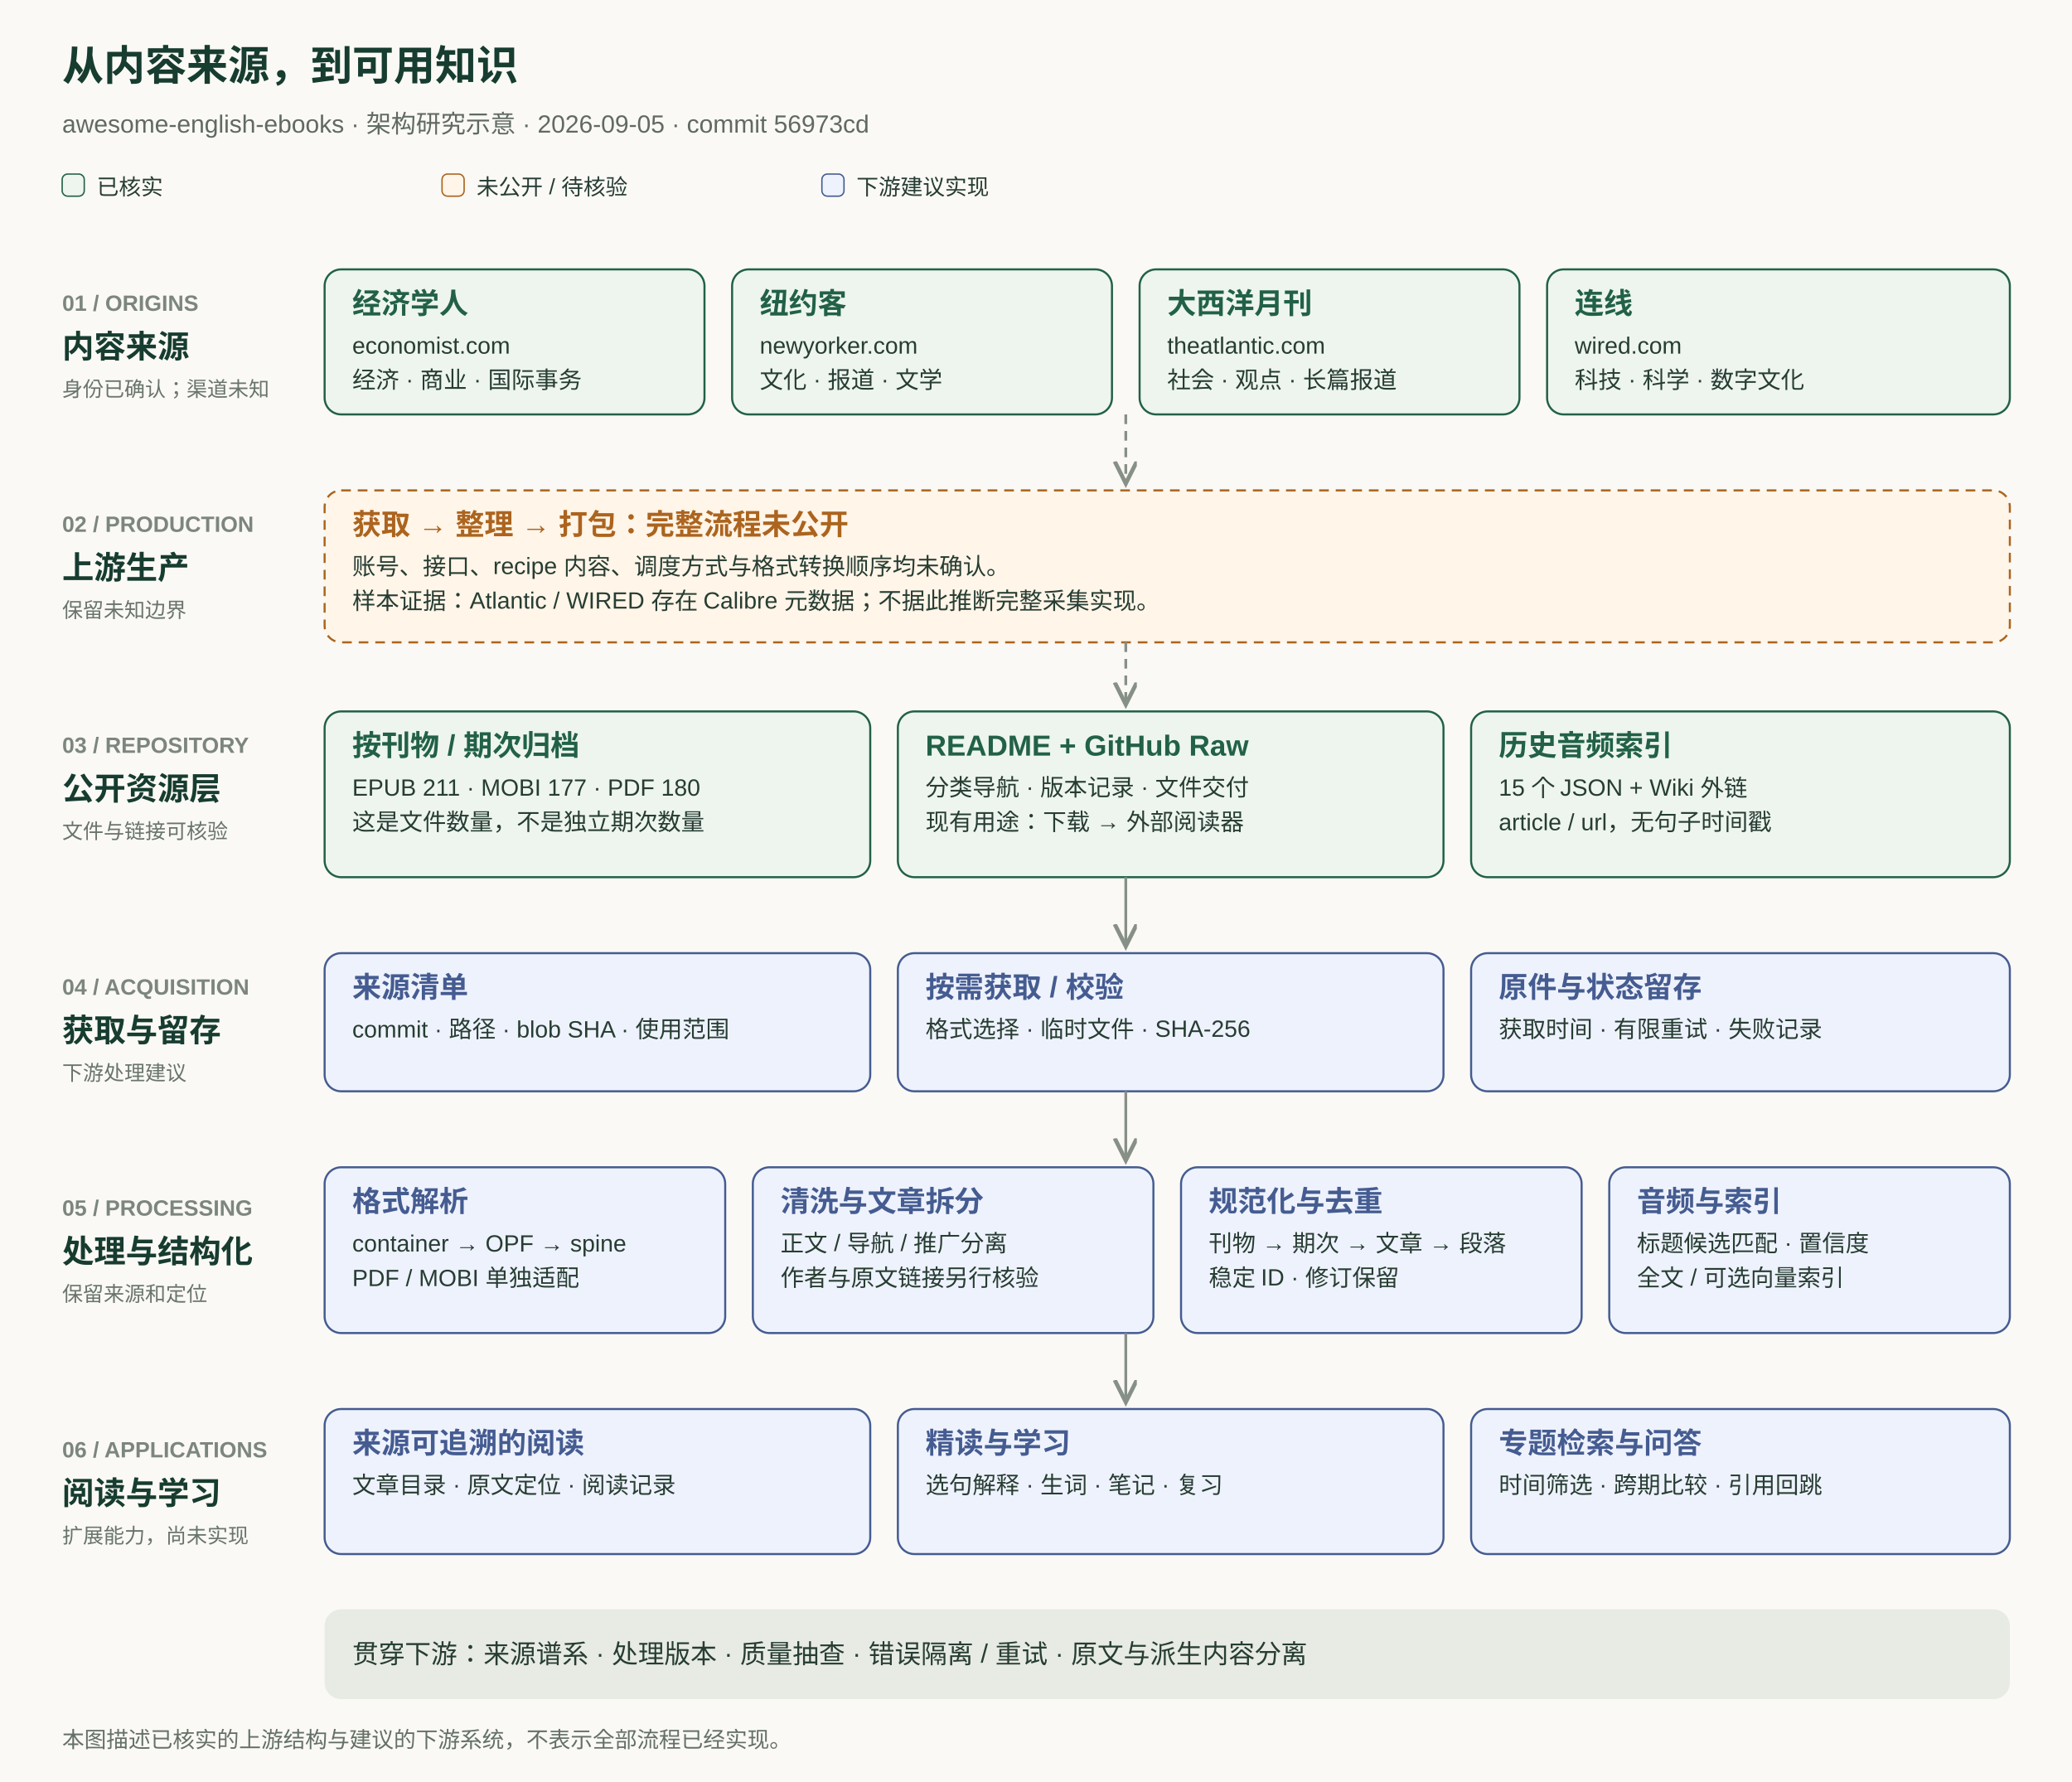
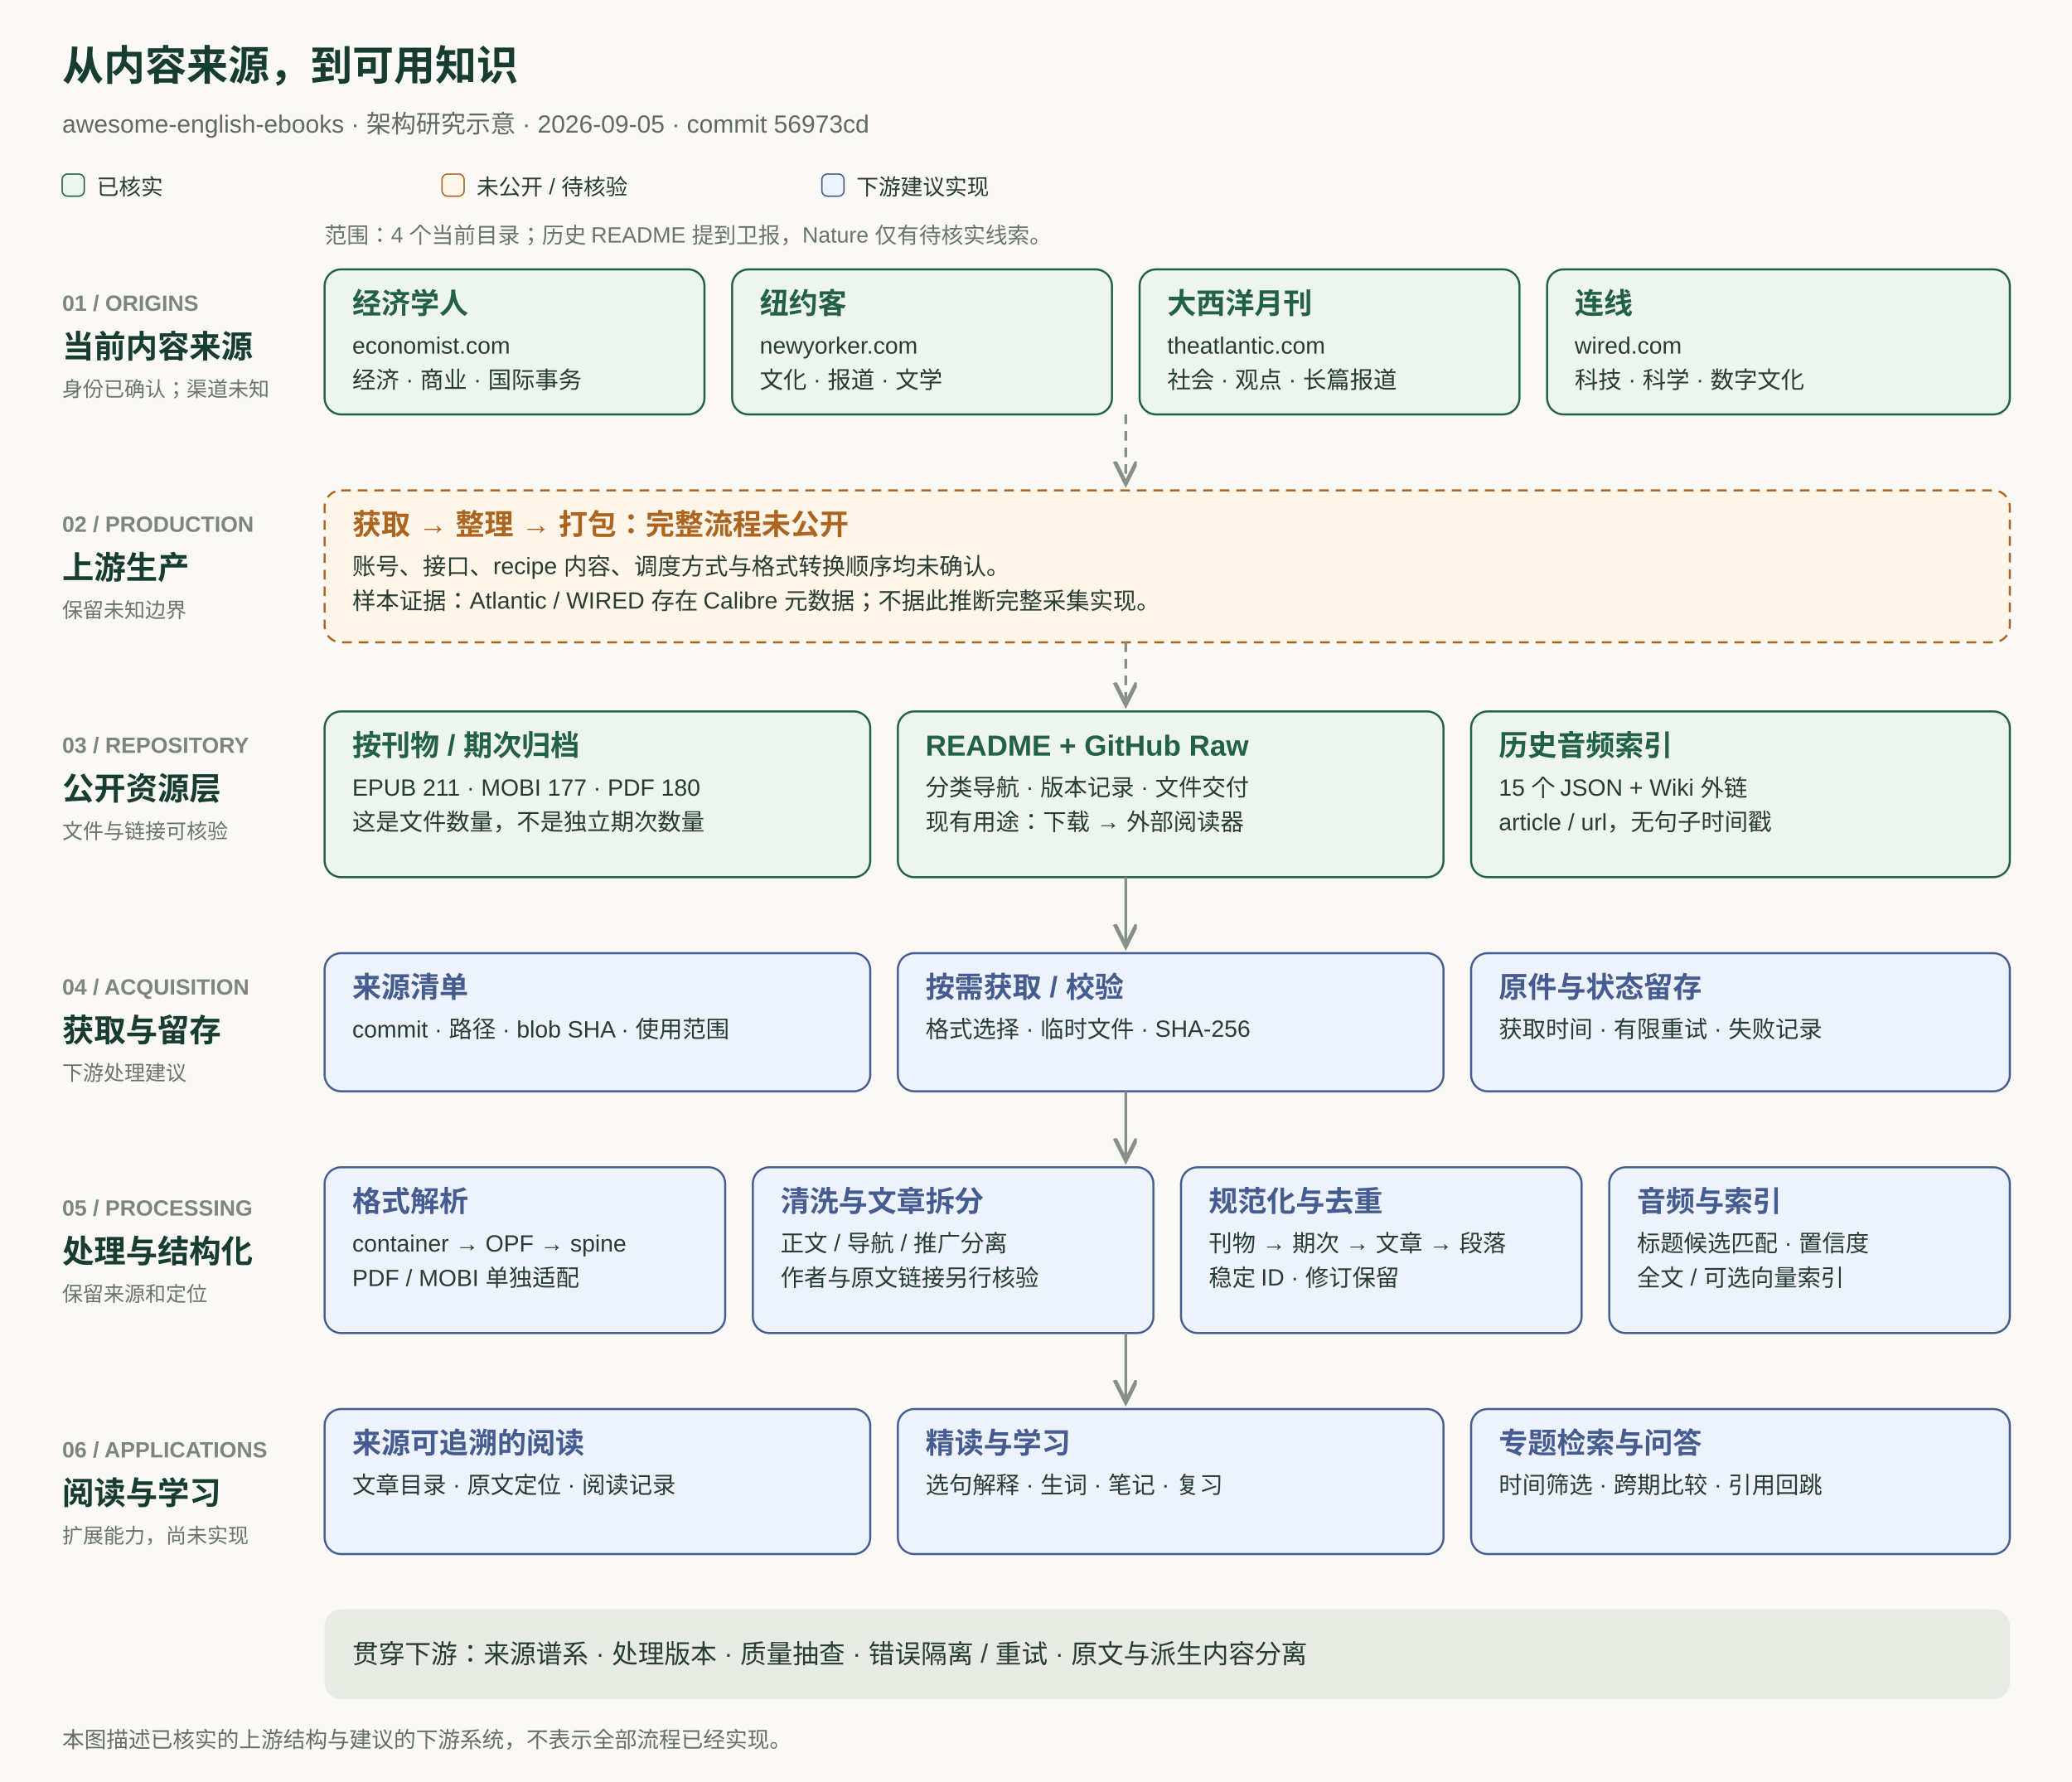
<svg xmlns="http://www.w3.org/2000/svg" width="1500" height="1290" viewBox="0 0 1500 1290" role="img" aria-labelledby="title desc">
  <defs>
    <marker id="arrow" markerWidth="10" markerHeight="10" refX="8" refY="4" orient="auto">
      <path d="M0 0 L8 4 L0 8" fill="none" stroke="#879087" stroke-width="1.5" />
    </marker>
  </defs>
  <rect width="1500" height="1290" fill="#faf9f5" />
  <g font-family="Arial, Microsoft YaHei, sans-serif">
    <text x="45" y="58" font-size="30" font-weight="700" fill="#173c30">从内容来源，到可用知识</text>
    <text x="45" y="96" font-size="18" fill="#606a62">awesome-english-ebooks · 架构研究示意 · 2026-09-05 · commit 56973cd</text>
    <rect x="45" y="126" width="16" height="16" rx="4" fill="#edf5ee" stroke="#226147" />
    <text x="70" y="141" font-size="16" fill="#273d33" font-weight="400">已核实</text>
    <rect x="320" y="126" width="16" height="16" rx="4" fill="#fff5e8" stroke="#ac641e" />
    <text x="345" y="141" font-size="16" fill="#273d33" font-weight="400">未公开 / 待核验</text>
    <rect x="595" y="126" width="16" height="16" rx="4" fill="#eef2fc" stroke="#455c91" />
    <text x="620" y="141" font-size="16" fill="#273d33" font-weight="400">下游建议实现</text>
+     <text x="235" y="176" font-size="16" fill="#69746c" font-weight="400">范围：4 个当前目录；历史 README 提到卫报，Nature 仅有待核实线索。</text>
    <text x="45" y="225" font-size="16" fill="#7c867e" font-weight="700">01 / ORIGINS</text>
-     <text x="45" y="259" font-size="23" fill="#173c30" font-weight="700">内容来源</text>
+     <text x="45" y="259" font-size="23" fill="#173c30" font-weight="700">当前内容来源</text>
    <text x="45" y="287" font-size="15" fill="#69746c" font-weight="400">身份已确认；渠道未知</text>
    <rect x="235" y="195" width="275" height="105" rx="12" fill="#edf5ee" stroke="#226147" stroke-width="1.5" />
    <text x="255" y="227" font-size="21" fill="#226147" font-weight="700">经济学人</text>
    <text x="255" y="256" font-size="17" fill="#273d33" font-weight="400">economist.com</text>
    <text x="255" y="281" font-size="17" fill="#273d33" font-weight="400">经济 · 商业 · 国际事务</text>
    <rect x="530" y="195" width="275" height="105" rx="12" fill="#edf5ee" stroke="#226147" stroke-width="1.5" />
    <text x="550" y="227" font-size="21" fill="#226147" font-weight="700">纽约客</text>
    <text x="550" y="256" font-size="17" fill="#273d33" font-weight="400">newyorker.com</text>
    <text x="550" y="281" font-size="17" fill="#273d33" font-weight="400">文化 · 报道 · 文学</text>
    <rect x="825" y="195" width="275" height="105" rx="12" fill="#edf5ee" stroke="#226147" stroke-width="1.5" />
    <text x="845" y="227" font-size="21" fill="#226147" font-weight="700">大西洋月刊</text>
    <text x="845" y="256" font-size="17" fill="#273d33" font-weight="400">theatlantic.com</text>
    <text x="845" y="281" font-size="17" fill="#273d33" font-weight="400">社会 · 观点 · 长篇报道</text>
    <rect x="1120" y="195" width="335" height="105" rx="12" fill="#edf5ee" stroke="#226147" stroke-width="1.5" />
    <text x="1140" y="227" font-size="21" fill="#226147" font-weight="700">连线</text>
    <text x="1140" y="256" font-size="17" fill="#273d33" font-weight="400">wired.com</text>
    <text x="1140" y="281" font-size="17" fill="#273d33" font-weight="400">科技 · 科学 · 数字文化</text>
    <path d="M815 300 V350" stroke="#879087" stroke-width="2" stroke-dasharray="7 5" fill="none" marker-end="url(#arrow)" />
    <text x="45" y="385" font-size="16" fill="#7c867e" font-weight="700">02 / PRODUCTION</text>
    <text x="45" y="419" font-size="23" fill="#173c30" font-weight="700">上游生产</text>
    <text x="45" y="447" font-size="15" fill="#69746c" font-weight="400">保留未知边界</text>
    <rect x="235" y="355" width="1220" height="110" rx="12" fill="#fff5e8" stroke="#ac641e" stroke-width="1.5" stroke-dasharray="7 5" />
    <text x="255" y="387" font-size="21" fill="#ac641e" font-weight="700">获取 → 整理 → 打包：完整流程未公开</text>
    <text x="255" y="416" font-size="17" fill="#273d33" font-weight="400">账号、接口、recipe 内容、调度方式与格式转换顺序均未确认。</text>
    <text x="255" y="441" font-size="17" fill="#273d33" font-weight="400">样本证据：Atlantic / WIRED 存在 Calibre 元数据；不据此推断完整采集实现。</text>
    <path d="M815 465 V510" stroke="#879087" stroke-width="2" stroke-dasharray="7 5" fill="none" marker-end="url(#arrow)" />
    <text x="45" y="545" font-size="16" fill="#7c867e" font-weight="700">03 / REPOSITORY</text>
    <text x="45" y="579" font-size="23" fill="#173c30" font-weight="700">公开资源层</text>
    <text x="45" y="607" font-size="15" fill="#69746c" font-weight="400">文件与链接可核验</text>
    <rect x="235" y="515" width="395" height="120" rx="12" fill="#edf5ee" stroke="#226147" stroke-width="1.5" />
    <text x="255" y="547" font-size="21" fill="#226147" font-weight="700">按刊物 / 期次归档</text>
    <text x="255" y="576" font-size="17" fill="#273d33" font-weight="400">EPUB 211 · MOBI 177 · PDF 180</text>
    <text x="255" y="601" font-size="17" fill="#273d33" font-weight="400">这是文件数量，不是独立期次数量</text>
    <rect x="650" y="515" width="395" height="120" rx="12" fill="#edf5ee" stroke="#226147" stroke-width="1.5" />
    <text x="670" y="547" font-size="21" fill="#226147" font-weight="700">README + GitHub Raw</text>
    <text x="670" y="576" font-size="17" fill="#273d33" font-weight="400">分类导航 · 版本记录 · 文件交付</text>
    <text x="670" y="601" font-size="17" fill="#273d33" font-weight="400">现有用途：下载 → 外部阅读器</text>
    <rect x="1065" y="515" width="390" height="120" rx="12" fill="#edf5ee" stroke="#226147" stroke-width="1.5" />
    <text x="1085" y="547" font-size="21" fill="#226147" font-weight="700">历史音频索引</text>
    <text x="1085" y="576" font-size="17" fill="#273d33" font-weight="400">15 个 JSON + Wiki 外链</text>
    <text x="1085" y="601" font-size="17" fill="#273d33" font-weight="400">article / url，无句子时间戳</text>
    <path d="M815 635 V685" stroke="#879087" stroke-width="2" fill="none" marker-end="url(#arrow)" />
    <text x="45" y="720" font-size="16" fill="#7c867e" font-weight="700">04 / ACQUISITION</text>
    <text x="45" y="754" font-size="23" fill="#173c30" font-weight="700">获取与留存</text>
    <text x="45" y="782" font-size="15" fill="#69746c" font-weight="400">下游处理建议</text>
    <rect x="235" y="690" width="395" height="100" rx="12" fill="#eef2fc" stroke="#455c91" stroke-width="1.5" />
    <text x="255" y="722" font-size="21" fill="#455c91" font-weight="700">来源清单</text>
    <text x="255" y="751" font-size="17" fill="#273d33" font-weight="400">commit · 路径 · blob SHA · 使用范围</text>
    <rect x="650" y="690" width="395" height="100" rx="12" fill="#eef2fc" stroke="#455c91" stroke-width="1.5" />
    <text x="670" y="722" font-size="21" fill="#455c91" font-weight="700">按需获取 / 校验</text>
    <text x="670" y="751" font-size="17" fill="#273d33" font-weight="400">格式选择 · 临时文件 · SHA-256</text>
    <rect x="1065" y="690" width="390" height="100" rx="12" fill="#eef2fc" stroke="#455c91" stroke-width="1.5" />
    <text x="1085" y="722" font-size="21" fill="#455c91" font-weight="700">原件与状态留存</text>
    <text x="1085" y="751" font-size="17" fill="#273d33" font-weight="400">获取时间 · 有限重试 · 失败记录</text>
    <path d="M815 790 V840" stroke="#879087" stroke-width="2" fill="none" marker-end="url(#arrow)" />
    <text x="45" y="880" font-size="16" fill="#7c867e" font-weight="700">05 / PROCESSING</text>
    <text x="45" y="914" font-size="23" fill="#173c30" font-weight="700">处理与结构化</text>
    <text x="45" y="942" font-size="15" fill="#69746c" font-weight="400">保留来源和定位</text>
    <rect x="235" y="845" width="290" height="120" rx="12" fill="#eef2fc" stroke="#455c91" stroke-width="1.5" />
    <text x="255" y="877" font-size="21" fill="#455c91" font-weight="700">格式解析</text>
    <text x="255" y="906" font-size="17" fill="#273d33" font-weight="400">container → OPF → spine</text>
    <text x="255" y="931" font-size="17" fill="#273d33" font-weight="400">PDF / MOBI 单独适配</text>
    <rect x="545" y="845" width="290" height="120" rx="12" fill="#eef2fc" stroke="#455c91" stroke-width="1.5" />
    <text x="565" y="877" font-size="21" fill="#455c91" font-weight="700">清洗与文章拆分</text>
    <text x="565" y="906" font-size="17" fill="#273d33" font-weight="400">正文 / 导航 / 推广分离</text>
    <text x="565" y="931" font-size="17" fill="#273d33" font-weight="400">作者与原文链接另行核验</text>
    <rect x="855" y="845" width="290" height="120" rx="12" fill="#eef2fc" stroke="#455c91" stroke-width="1.5" />
    <text x="875" y="877" font-size="21" fill="#455c91" font-weight="700">规范化与去重</text>
    <text x="875" y="906" font-size="17" fill="#273d33" font-weight="400">刊物 → 期次 → 文章 → 段落</text>
    <text x="875" y="931" font-size="17" fill="#273d33" font-weight="400">稳定 ID · 修订保留</text>
    <rect x="1165" y="845" width="290" height="120" rx="12" fill="#eef2fc" stroke="#455c91" stroke-width="1.5" />
    <text x="1185" y="877" font-size="21" fill="#455c91" font-weight="700">音频与索引</text>
    <text x="1185" y="906" font-size="17" fill="#273d33" font-weight="400">标题候选匹配 · 置信度</text>
    <text x="1185" y="931" font-size="17" fill="#273d33" font-weight="400">全文 / 可选向量索引</text>
    <path d="M815 965 V1015" stroke="#879087" stroke-width="2" fill="none" marker-end="url(#arrow)" />
    <text x="45" y="1055" font-size="16" fill="#7c867e" font-weight="700">06 / APPLICATIONS</text>
    <text x="45" y="1089" font-size="23" fill="#173c30" font-weight="700">阅读与学习</text>
    <text x="45" y="1117" font-size="15" fill="#69746c" font-weight="400">扩展能力，尚未实现</text>
    <rect x="235" y="1020" width="395" height="105" rx="12" fill="#eef2fc" stroke="#455c91" stroke-width="1.5" />
    <text x="255" y="1052" font-size="21" fill="#455c91" font-weight="700">来源可追溯的阅读</text>
    <text x="255" y="1081" font-size="17" fill="#273d33" font-weight="400">文章目录 · 原文定位 · 阅读记录</text>
    <rect x="650" y="1020" width="395" height="105" rx="12" fill="#eef2fc" stroke="#455c91" stroke-width="1.5" />
    <text x="670" y="1052" font-size="21" fill="#455c91" font-weight="700">精读与学习</text>
    <text x="670" y="1081" font-size="17" fill="#273d33" font-weight="400">选句解释 · 生词 · 笔记 · 复习</text>
    <rect x="1065" y="1020" width="390" height="105" rx="12" fill="#eef2fc" stroke="#455c91" stroke-width="1.5" />
    <text x="1085" y="1052" font-size="21" fill="#455c91" font-weight="700">专题检索与问答</text>
    <text x="1085" y="1081" font-size="17" fill="#273d33" font-weight="400">时间筛选 · 跨期比较 · 引用回跳</text>
    <rect x="235" y="1165" width="1220" height="65" rx="12" fill="#e7ebe4" />
    <text x="255" y="1204" font-size="19" fill="#273d33" font-weight="400">贯穿下游：来源谱系 · 处理版本 · 质量抽查 · 错误隔离 / 重试 · 原文与派生内容分离</text>
    <text x="45" y="1265" font-size="16" fill="#647066" font-weight="400">本图描述已核实的上游结构与建议的下游系统，不表示全部流程已经实现。</text>
  </g>
</svg>
